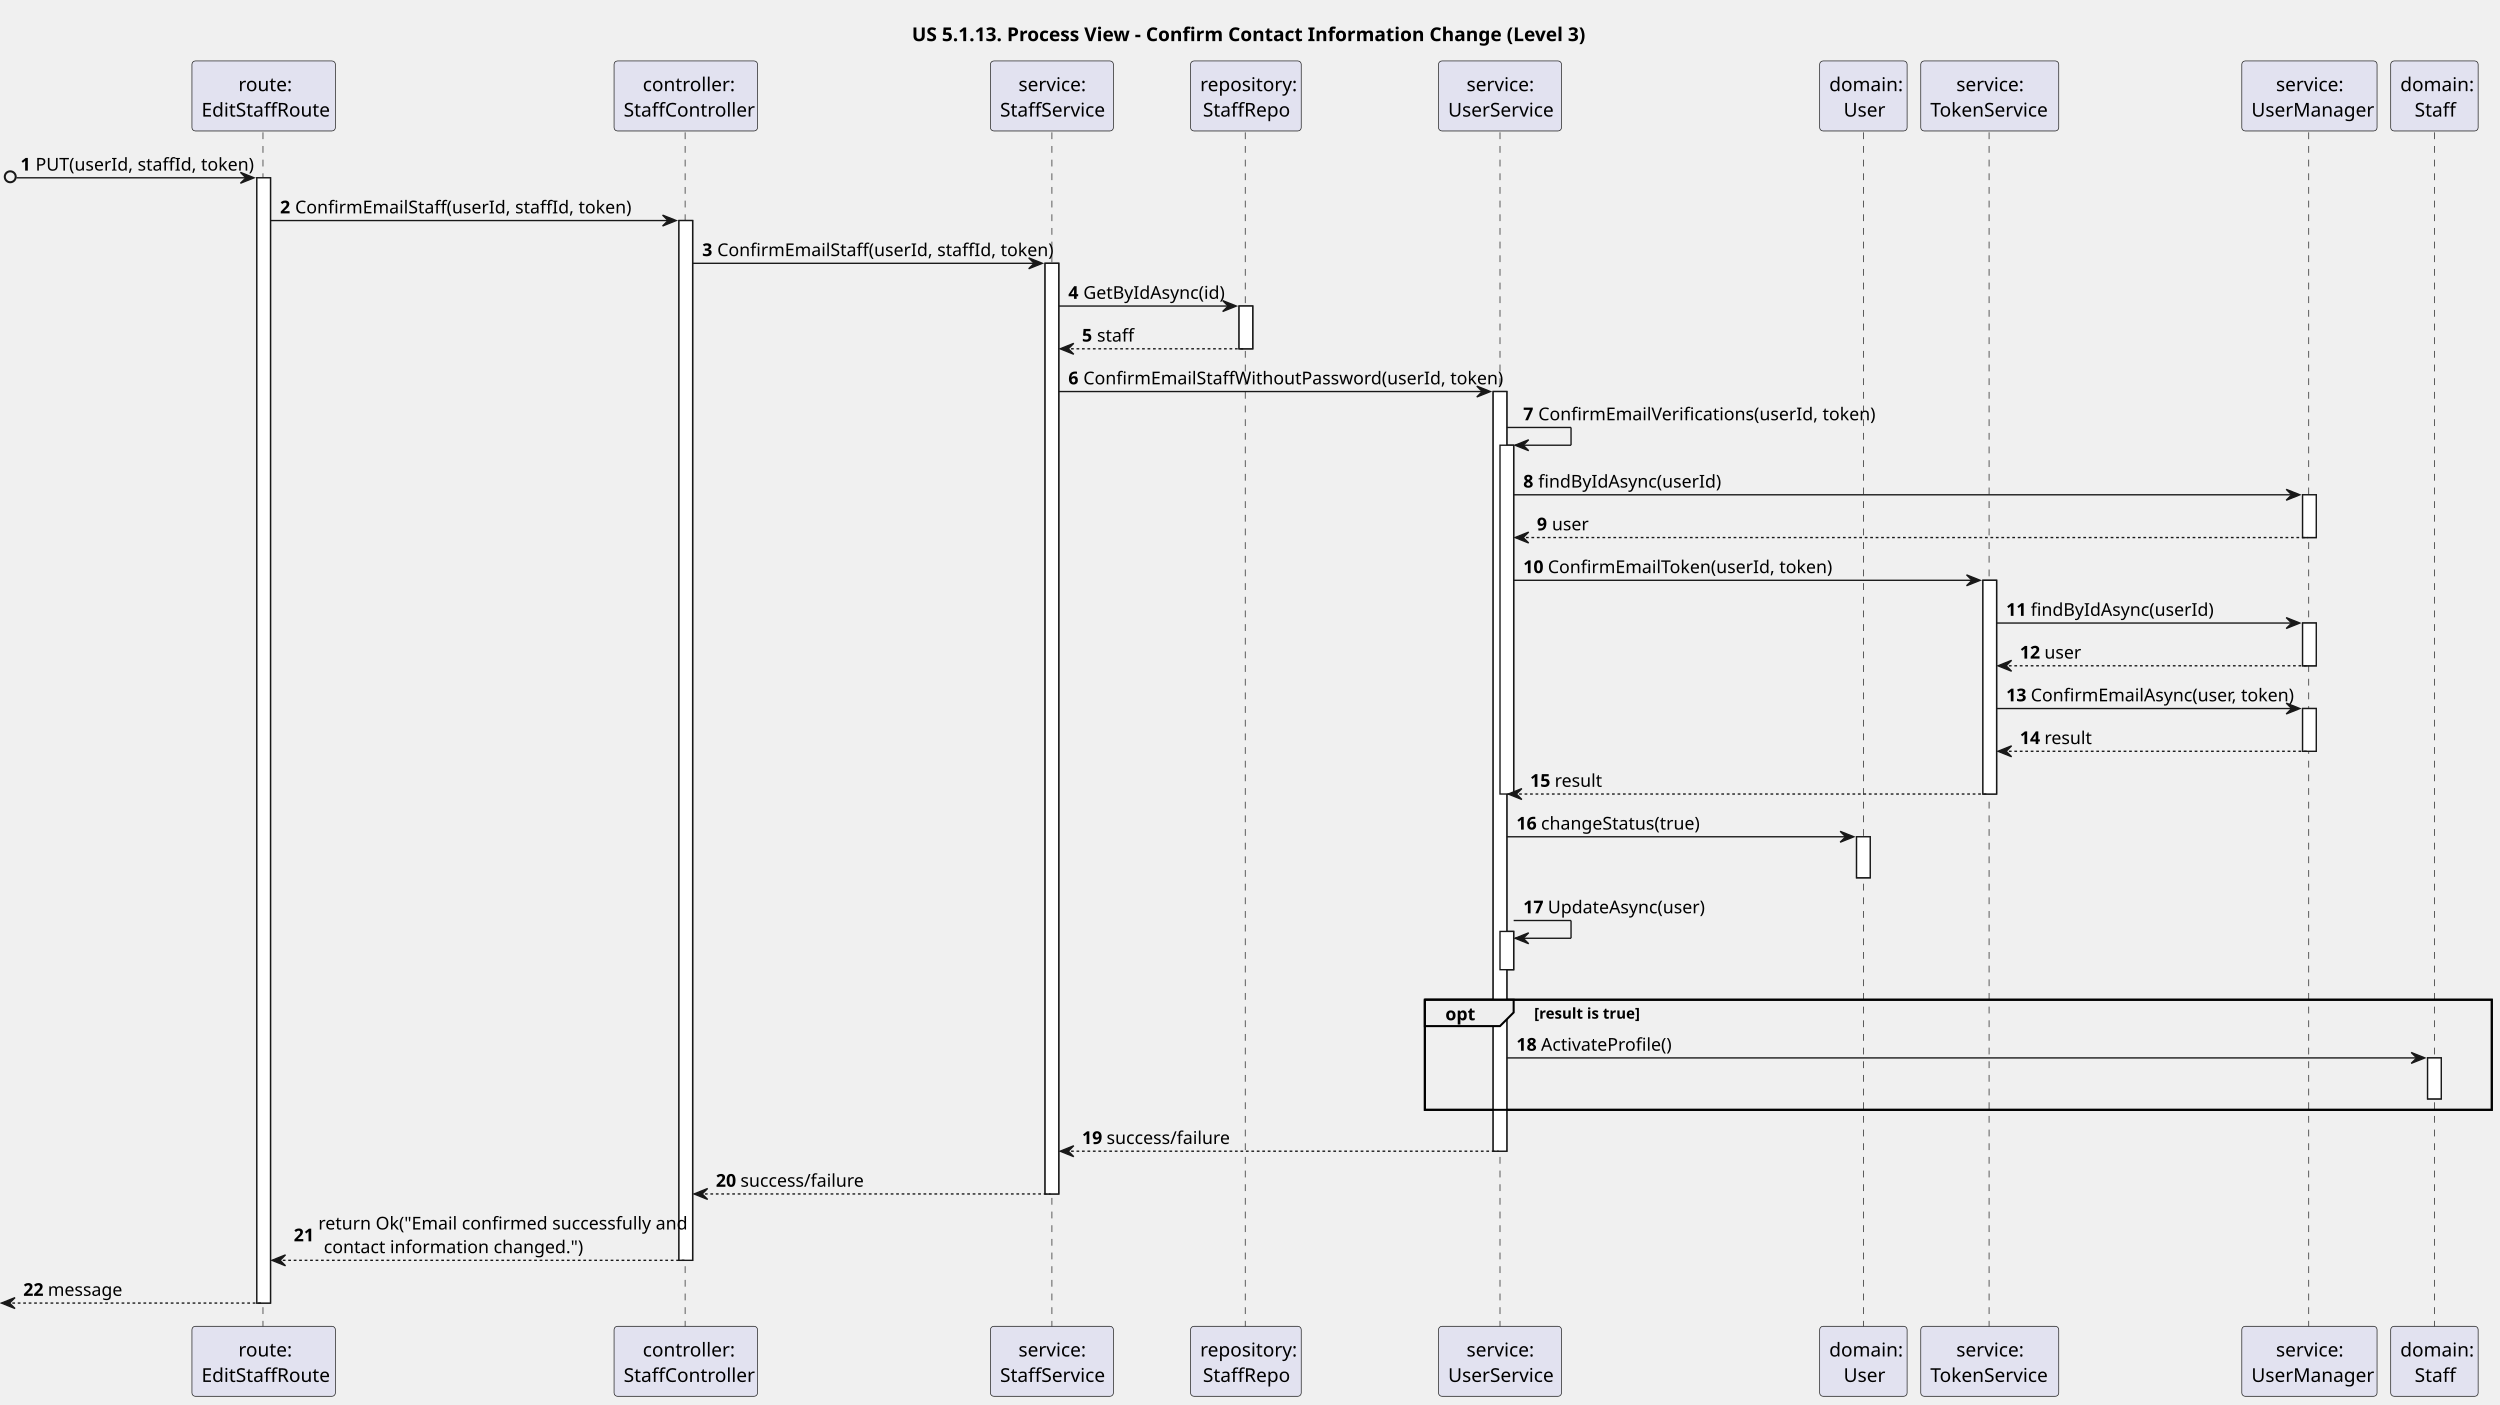
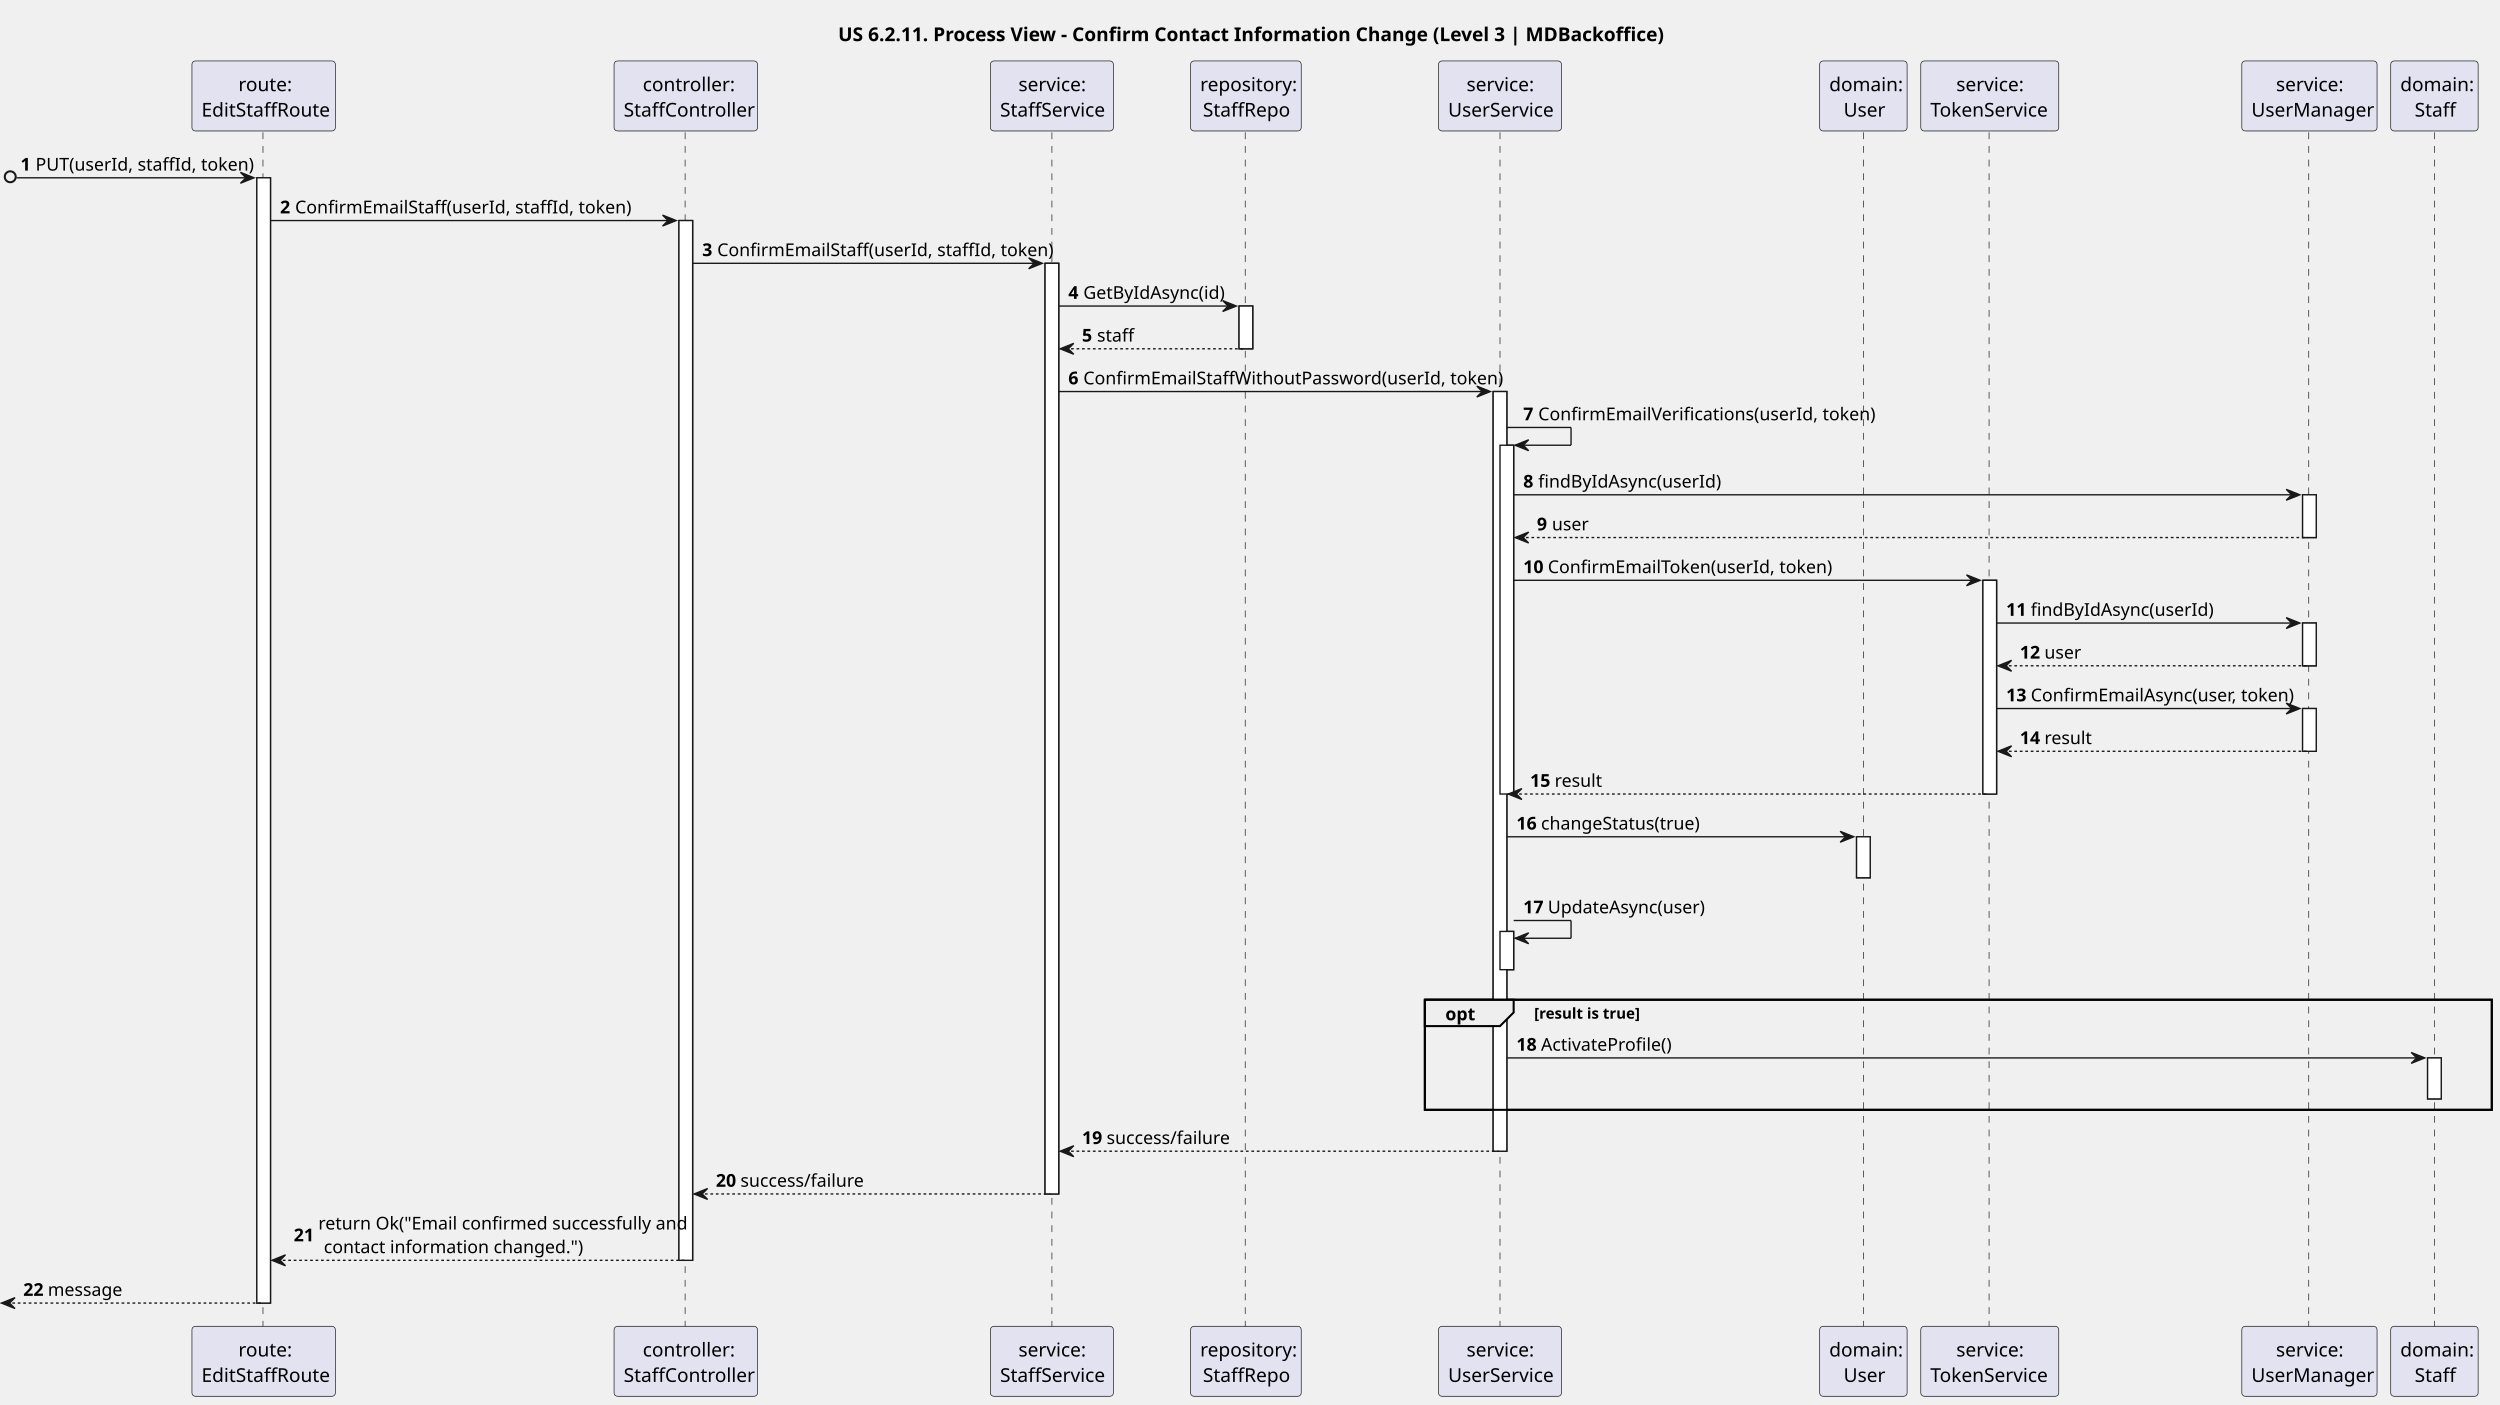
<svg xmlns="http://www.w3.org/2000/svg" contentStyleType="text/css" height="1028px" preserveAspectRatio="none" style="width:1830px;height:1028px;background:#FFFFFF;" version="1.1" viewBox="0 0 1830 1028" width="1830px" zoomAndPan="magnify">
  <defs />
  <g>
-     <text fill="#000000" font-family="sans-serif" font-size="14" font-weight="bold" lengthAdjust="spacing" textLength="498" x="667.5" y="30.107">US 5.1.13. Process View - Confirm Contact Information Change (Level 3)</text>
+     <text fill="#000000" font-family="sans-serif" font-size="14" font-weight="bold" lengthAdjust="spacing" textLength="606" x="613.5" y="30.107">US 6.2.11. Process View - Confirm Contact Information Change (Level 3 | MDBackoffice)</text>
    <rect fill="#FFFFFF" height="823.693" style="stroke:#181818;stroke-width:1.0;" width="10" x="188" y="130.154" />
    <rect fill="#FFFFFF" height="761.111" style="stroke:#181818;stroke-width:1.0;" width="10" x="497" y="161.445" />
    <rect fill="#FFFFFF" height="681.238" style="stroke:#181818;stroke-width:1.0;" width="10" x="765" y="192.736" />
    <rect fill="#FFFFFF" height="31.291" style="stroke:#181818;stroke-width:1.0;" width="10" x="907" y="224.027" />
    <rect fill="#FFFFFF" height="556.074" style="stroke:#181818;stroke-width:1.0;" width="10" x="1093" y="286.609" />
    <rect fill="#FFFFFF" height="255.328" style="stroke:#181818;stroke-width:1.0;" width="10" x="1098" y="325.9" />
    <rect fill="#FFFFFF" height="28" style="stroke:#181818;stroke-width:1.0;" width="10" x="1098" y="681.811" />
    <rect fill="#FFFFFF" height="30" style="stroke:#181818;stroke-width:1.0;" width="10" x="1359" y="612.519" />
    <rect fill="#FFFFFF" height="156.455" style="stroke:#181818;stroke-width:1.0;" width="10" x="1451.5" y="424.773" />
    <rect fill="#FFFFFF" height="31.291" style="stroke:#181818;stroke-width:1.0;" width="10" x="1685.5" y="362.191" />
    <rect fill="#FFFFFF" height="31.291" style="stroke:#181818;stroke-width:1.0;" width="10" x="1685.5" y="456.065" />
    <rect fill="#FFFFFF" height="31.291" style="stroke:#181818;stroke-width:1.0;" width="10" x="1685.5" y="518.646" />
    <rect fill="#FFFFFF" height="30" style="stroke:#181818;stroke-width:1.0;" width="10" x="1777" y="774.393" />
    <rect fill="none" height="80.582" style="stroke:#000000;stroke-width:1.5;" width="781" x="1043" y="731.811" />
    <line style="stroke:#181818;stroke-width:0.5;stroke-dasharray:5.0,5.0;" x1="192.5" x2="192.5" y1="96.863" y2="971.848" />
    <line style="stroke:#181818;stroke-width:0.5;stroke-dasharray:5.0,5.0;" x1="501.5" x2="501.5" y1="96.863" y2="971.848" />
    <line style="stroke:#181818;stroke-width:0.5;stroke-dasharray:5.0,5.0;" x1="770" x2="770" y1="96.863" y2="971.848" />
    <line style="stroke:#181818;stroke-width:0.5;stroke-dasharray:5.0,5.0;" x1="911.5" x2="911.5" y1="96.863" y2="971.848" />
    <line style="stroke:#181818;stroke-width:0.5;stroke-dasharray:5.0,5.0;" x1="1098" x2="1098" y1="96.863" y2="971.848" />
    <line style="stroke:#181818;stroke-width:0.5;stroke-dasharray:5.0,5.0;" x1="1364" x2="1364" y1="96.863" y2="971.848" />
    <line style="stroke:#181818;stroke-width:0.5;stroke-dasharray:5.0,5.0;" x1="1456" x2="1456" y1="96.863" y2="971.848" />
    <line style="stroke:#181818;stroke-width:0.5;stroke-dasharray:5.0,5.0;" x1="1690" x2="1690" y1="96.863" y2="971.848" />
    <line style="stroke:#181818;stroke-width:0.5;stroke-dasharray:5.0,5.0;" x1="1782" x2="1782" y1="96.863" y2="971.848" />
    <rect fill="#E2E2F0" height="51.242" rx="2.5" ry="2.5" style="stroke:#181818;stroke-width:0.5;" width="105" x="140.5" y="44.621" />
    <text fill="#000000" font-family="sans-serif" font-size="14" lengthAdjust="spacing" textLength="37" x="174.5" y="66.728">route:</text>
    <text fill="#000000" font-family="sans-serif" font-size="14" lengthAdjust="spacing" textLength="91" x="147.5" y="85.35">EditStaffRoute</text>
    <rect fill="#E2E2F0" height="51.242" rx="2.5" ry="2.5" style="stroke:#181818;stroke-width:0.5;" width="105" x="140.5" y="970.848" />
    <text fill="#000000" font-family="sans-serif" font-size="14" lengthAdjust="spacing" textLength="37" x="174.5" y="992.955">route:</text>
    <text fill="#000000" font-family="sans-serif" font-size="14" lengthAdjust="spacing" textLength="91" x="147.5" y="1011.576">EditStaffRoute</text>
    <rect fill="#E2E2F0" height="51.242" rx="2.5" ry="2.5" style="stroke:#181818;stroke-width:0.5;" width="105" x="449.5" y="44.621" />
    <text fill="#000000" font-family="sans-serif" font-size="14" lengthAdjust="spacing" textLength="63" x="470.5" y="66.728">controller:</text>
    <text fill="#000000" font-family="sans-serif" font-size="14" lengthAdjust="spacing" textLength="91" x="456.5" y="85.35">StaffController</text>
    <rect fill="#E2E2F0" height="51.242" rx="2.5" ry="2.5" style="stroke:#181818;stroke-width:0.5;" width="105" x="449.5" y="970.848" />
    <text fill="#000000" font-family="sans-serif" font-size="14" lengthAdjust="spacing" textLength="63" x="470.5" y="992.955">controller:</text>
    <text fill="#000000" font-family="sans-serif" font-size="14" lengthAdjust="spacing" textLength="91" x="456.5" y="1011.576">StaffController</text>
    <rect fill="#E2E2F0" height="51.242" rx="2.5" ry="2.5" style="stroke:#181818;stroke-width:0.5;" width="90" x="725" y="44.621" />
    <text fill="#000000" font-family="sans-serif" font-size="14" lengthAdjust="spacing" textLength="49" x="745.5" y="66.728">service:</text>
    <text fill="#000000" font-family="sans-serif" font-size="14" lengthAdjust="spacing" textLength="76" x="732" y="85.35">StaffService</text>
    <rect fill="#E2E2F0" height="51.242" rx="2.5" ry="2.5" style="stroke:#181818;stroke-width:0.5;" width="90" x="725" y="970.848" />
    <text fill="#000000" font-family="sans-serif" font-size="14" lengthAdjust="spacing" textLength="49" x="745.5" y="992.955">service:</text>
    <text fill="#000000" font-family="sans-serif" font-size="14" lengthAdjust="spacing" textLength="76" x="732" y="1011.576">StaffService</text>
    <rect fill="#E2E2F0" height="51.242" rx="2.5" ry="2.5" style="stroke:#181818;stroke-width:0.5;" width="81" x="871.5" y="44.621" />
    <text fill="#000000" font-family="sans-serif" font-size="14" lengthAdjust="spacing" textLength="67" x="878.5" y="66.728">repository:</text>
    <text fill="#000000" font-family="sans-serif" font-size="14" lengthAdjust="spacing" textLength="63" x="880.5" y="85.35">StaffRepo</text>
    <rect fill="#E2E2F0" height="51.242" rx="2.5" ry="2.5" style="stroke:#181818;stroke-width:0.5;" width="81" x="871.5" y="970.848" />
    <text fill="#000000" font-family="sans-serif" font-size="14" lengthAdjust="spacing" textLength="67" x="878.5" y="992.955">repository:</text>
    <text fill="#000000" font-family="sans-serif" font-size="14" lengthAdjust="spacing" textLength="63" x="880.5" y="1011.576">StaffRepo</text>
    <rect fill="#E2E2F0" height="51.242" rx="2.5" ry="2.5" style="stroke:#181818;stroke-width:0.5;" width="90" x="1053" y="44.621" />
    <text fill="#000000" font-family="sans-serif" font-size="14" lengthAdjust="spacing" textLength="49" x="1073.5" y="66.728">service:</text>
    <text fill="#000000" font-family="sans-serif" font-size="14" lengthAdjust="spacing" textLength="76" x="1060" y="85.35">UserService</text>
    <rect fill="#E2E2F0" height="51.242" rx="2.5" ry="2.5" style="stroke:#181818;stroke-width:0.5;" width="90" x="1053" y="970.848" />
    <text fill="#000000" font-family="sans-serif" font-size="14" lengthAdjust="spacing" textLength="49" x="1073.5" y="992.955">service:</text>
    <text fill="#000000" font-family="sans-serif" font-size="14" lengthAdjust="spacing" textLength="76" x="1060" y="1011.576">UserService</text>
    <rect fill="#E2E2F0" height="51.242" rx="2.5" ry="2.5" style="stroke:#181818;stroke-width:0.5;" width="64" x="1332" y="44.621" />
    <text fill="#000000" font-family="sans-serif" font-size="14" lengthAdjust="spacing" textLength="50" x="1339" y="66.728">domain:</text>
    <text fill="#000000" font-family="sans-serif" font-size="14" lengthAdjust="spacing" textLength="29" x="1349.5" y="85.35">User</text>
    <rect fill="#E2E2F0" height="51.242" rx="2.5" ry="2.5" style="stroke:#181818;stroke-width:0.5;" width="64" x="1332" y="970.848" />
    <text fill="#000000" font-family="sans-serif" font-size="14" lengthAdjust="spacing" textLength="50" x="1339" y="992.955">domain:</text>
    <text fill="#000000" font-family="sans-serif" font-size="14" lengthAdjust="spacing" textLength="29" x="1349.5" y="1011.576">User</text>
    <rect fill="#E2E2F0" height="51.242" rx="2.5" ry="2.5" style="stroke:#181818;stroke-width:0.5;" width="101" x="1406" y="44.621" />
    <text fill="#000000" font-family="sans-serif" font-size="14" lengthAdjust="spacing" textLength="49" x="1432" y="66.728">service:</text>
    <text fill="#000000" font-family="sans-serif" font-size="14" lengthAdjust="spacing" textLength="87" x="1413" y="85.35">TokenService</text>
    <rect fill="#E2E2F0" height="51.242" rx="2.5" ry="2.5" style="stroke:#181818;stroke-width:0.5;" width="101" x="1406" y="970.848" />
    <text fill="#000000" font-family="sans-serif" font-size="14" lengthAdjust="spacing" textLength="49" x="1432" y="992.955">service:</text>
    <text fill="#000000" font-family="sans-serif" font-size="14" lengthAdjust="spacing" textLength="87" x="1413" y="1011.576">TokenService</text>
    <rect fill="#E2E2F0" height="51.242" rx="2.5" ry="2.5" style="stroke:#181818;stroke-width:0.5;" width="99" x="1641" y="44.621" />
    <text fill="#000000" font-family="sans-serif" font-size="14" lengthAdjust="spacing" textLength="49" x="1666" y="66.728">service:</text>
    <text fill="#000000" font-family="sans-serif" font-size="14" lengthAdjust="spacing" textLength="85" x="1648" y="85.35">UserManager</text>
    <rect fill="#E2E2F0" height="51.242" rx="2.5" ry="2.5" style="stroke:#181818;stroke-width:0.5;" width="99" x="1641" y="970.848" />
    <text fill="#000000" font-family="sans-serif" font-size="14" lengthAdjust="spacing" textLength="49" x="1666" y="992.955">service:</text>
    <text fill="#000000" font-family="sans-serif" font-size="14" lengthAdjust="spacing" textLength="85" x="1648" y="1011.576">UserManager</text>
    <rect fill="#E2E2F0" height="51.242" rx="2.5" ry="2.5" style="stroke:#181818;stroke-width:0.5;" width="64" x="1750" y="44.621" />
    <text fill="#000000" font-family="sans-serif" font-size="14" lengthAdjust="spacing" textLength="50" x="1757" y="66.728">domain:</text>
    <text fill="#000000" font-family="sans-serif" font-size="14" lengthAdjust="spacing" textLength="29" x="1767.5" y="85.35">Staff</text>
    <rect fill="#E2E2F0" height="51.242" rx="2.5" ry="2.5" style="stroke:#181818;stroke-width:0.5;" width="64" x="1750" y="970.848" />
    <text fill="#000000" font-family="sans-serif" font-size="14" lengthAdjust="spacing" textLength="50" x="1757" y="992.955">domain:</text>
    <text fill="#000000" font-family="sans-serif" font-size="14" lengthAdjust="spacing" textLength="29" x="1767.5" y="1011.576">Staff</text>
    <rect fill="#FFFFFF" height="823.693" style="stroke:#181818;stroke-width:1.0;" width="10" x="188" y="130.154" />
    <rect fill="#FFFFFF" height="761.111" style="stroke:#181818;stroke-width:1.0;" width="10" x="497" y="161.445" />
    <rect fill="#FFFFFF" height="681.238" style="stroke:#181818;stroke-width:1.0;" width="10" x="765" y="192.736" />
    <rect fill="#FFFFFF" height="31.291" style="stroke:#181818;stroke-width:1.0;" width="10" x="907" y="224.027" />
    <rect fill="#FFFFFF" height="556.074" style="stroke:#181818;stroke-width:1.0;" width="10" x="1093" y="286.609" />
    <rect fill="#FFFFFF" height="255.328" style="stroke:#181818;stroke-width:1.0;" width="10" x="1098" y="325.9" />
    <rect fill="#FFFFFF" height="28" style="stroke:#181818;stroke-width:1.0;" width="10" x="1098" y="681.811" />
    <rect fill="#FFFFFF" height="30" style="stroke:#181818;stroke-width:1.0;" width="10" x="1359" y="612.519" />
    <rect fill="#FFFFFF" height="156.455" style="stroke:#181818;stroke-width:1.0;" width="10" x="1451.5" y="424.773" />
    <rect fill="#FFFFFF" height="31.291" style="stroke:#181818;stroke-width:1.0;" width="10" x="1685.5" y="362.191" />
    <rect fill="#FFFFFF" height="31.291" style="stroke:#181818;stroke-width:1.0;" width="10" x="1685.5" y="456.065" />
    <rect fill="#FFFFFF" height="31.291" style="stroke:#181818;stroke-width:1.0;" width="10" x="1685.5" y="518.646" />
    <rect fill="#FFFFFF" height="30" style="stroke:#181818;stroke-width:1.0;" width="10" x="1777" y="774.393" />
    <ellipse cx="7.5" cy="129.404" fill="none" rx="4" ry="4" style="stroke:#181818;stroke-width:1.5;" />
    <polygon fill="#181818" points="176,126.154,186,130.154,176,134.154,180,130.154" style="stroke:#181818;stroke-width:1.0;" />
    <line style="stroke:#181818;stroke-width:1.0;" x1="12" x2="182" y1="130.154" y2="130.154" />
    <text fill="#000000" font-family="sans-serif" font-size="13" font-weight="bold" lengthAdjust="spacing" textLength="7" x="15" y="124.892">1</text>
    <text fill="#000000" font-family="sans-serif" font-size="13" lengthAdjust="spacing" textLength="150" x="26" y="124.892">PUT(userId, staffId, token)</text>
    <polygon fill="#181818" points="485,157.445,495,161.445,485,165.445,489,161.445" style="stroke:#181818;stroke-width:1.0;" />
    <line style="stroke:#181818;stroke-width:1.0;" x1="198" x2="491" y1="161.445" y2="161.445" />
    <text fill="#000000" font-family="sans-serif" font-size="13" font-weight="bold" lengthAdjust="spacing" textLength="7" x="205" y="156.183">2</text>
    <text fill="#000000" font-family="sans-serif" font-size="13" lengthAdjust="spacing" textLength="228" x="216" y="156.183">ConfirmEmailStaff(userId, staffId, token)</text>
    <polygon fill="#181818" points="753,188.736,763,192.736,753,196.736,757,192.736" style="stroke:#181818;stroke-width:1.0;" />
    <line style="stroke:#181818;stroke-width:1.0;" x1="507" x2="759" y1="192.736" y2="192.736" />
    <text fill="#000000" font-family="sans-serif" font-size="13" font-weight="bold" lengthAdjust="spacing" textLength="7" x="514" y="187.474">3</text>
    <text fill="#000000" font-family="sans-serif" font-size="13" lengthAdjust="spacing" textLength="228" x="525" y="187.474">ConfirmEmailStaff(userId, staffId, token)</text>
    <polygon fill="#181818" points="895,220.027,905,224.027,895,228.027,899,224.027" style="stroke:#181818;stroke-width:1.0;" />
    <line style="stroke:#181818;stroke-width:1.0;" x1="775" x2="901" y1="224.027" y2="224.027" />
    <text fill="#000000" font-family="sans-serif" font-size="13" font-weight="bold" lengthAdjust="spacing" textLength="7" x="782" y="218.765">4</text>
    <text fill="#000000" font-family="sans-serif" font-size="13" lengthAdjust="spacing" textLength="102" x="793" y="218.765">GetByIdAsync(id)</text>
    <polygon fill="#181818" points="786,251.318,776,255.318,786,259.318,782,255.318" style="stroke:#181818;stroke-width:1.0;" />
    <line style="stroke:#181818;stroke-width:1.0;stroke-dasharray:2.0,2.0;" x1="780" x2="911" y1="255.318" y2="255.318" />
    <text fill="#000000" font-family="sans-serif" font-size="13" font-weight="bold" lengthAdjust="spacing" textLength="7" x="792" y="250.056">5</text>
    <text fill="#000000" font-family="sans-serif" font-size="13" lengthAdjust="spacing" textLength="24" x="803" y="250.056">staff</text>
    <polygon fill="#181818" points="1081,282.609,1091,286.609,1081,290.609,1085,286.609" style="stroke:#181818;stroke-width:1.0;" />
    <line style="stroke:#181818;stroke-width:1.0;" x1="775" x2="1087" y1="286.609" y2="286.609" />
    <text fill="#000000" font-family="sans-serif" font-size="13" font-weight="bold" lengthAdjust="spacing" textLength="7" x="782" y="281.347">6</text>
    <text fill="#000000" font-family="sans-serif" font-size="13" lengthAdjust="spacing" textLength="288" x="793" y="281.347">ConfirmEmailStaffWithoutPassword(userId, token)</text>
    <line style="stroke:#181818;stroke-width:1.0;" x1="1103" x2="1150" y1="312.9" y2="312.9" />
    <line style="stroke:#181818;stroke-width:1.0;" x1="1150" x2="1150" y1="312.9" y2="325.9" />
    <line style="stroke:#181818;stroke-width:1.0;" x1="1109" x2="1150" y1="325.9" y2="325.9" />
    <polygon fill="#181818" points="1119,321.9,1109,325.9,1119,329.9,1115,325.9" style="stroke:#181818;stroke-width:1.0;" />
    <text fill="#000000" font-family="sans-serif" font-size="13" font-weight="bold" lengthAdjust="spacing" textLength="7" x="1115" y="307.638">7</text>
    <text fill="#000000" font-family="sans-serif" font-size="13" lengthAdjust="spacing" textLength="231" x="1126" y="307.638">ConfirmEmailVerifications(userId, token)</text>
    <polygon fill="#181818" points="1673.5,358.191,1683.5,362.191,1673.5,366.191,1677.5,362.191" style="stroke:#181818;stroke-width:1.0;" />
    <line style="stroke:#181818;stroke-width:1.0;" x1="1108" x2="1679.5" y1="362.191" y2="362.191" />
    <text fill="#000000" font-family="sans-serif" font-size="13" font-weight="bold" lengthAdjust="spacing" textLength="7" x="1115" y="356.929">8</text>
    <text fill="#000000" font-family="sans-serif" font-size="13" lengthAdjust="spacing" textLength="126" x="1126" y="356.929">findByIdAsync(userId)</text>
    <polygon fill="#181818" points="1119,389.482,1109,393.482,1119,397.482,1115,393.482" style="stroke:#181818;stroke-width:1.0;" />
    <line style="stroke:#181818;stroke-width:1.0;stroke-dasharray:2.0,2.0;" x1="1113" x2="1689.5" y1="393.482" y2="393.482" />
    <text fill="#000000" font-family="sans-serif" font-size="13" font-weight="bold" lengthAdjust="spacing" textLength="7" x="1125" y="388.22">9</text>
    <text fill="#000000" font-family="sans-serif" font-size="13" lengthAdjust="spacing" textLength="25" x="1136" y="388.22">user</text>
    <polygon fill="#181818" points="1439.5,420.773,1449.5,424.773,1439.5,428.773,1443.5,424.773" style="stroke:#181818;stroke-width:1.0;" />
    <line style="stroke:#181818;stroke-width:1.0;" x1="1108" x2="1445.5" y1="424.773" y2="424.773" />
    <text fill="#000000" font-family="sans-serif" font-size="13" font-weight="bold" lengthAdjust="spacing" textLength="14" x="1115" y="419.511">10</text>
    <text fill="#000000" font-family="sans-serif" font-size="13" lengthAdjust="spacing" textLength="195" x="1133" y="419.511">ConfirmEmailToken(userId, token)</text>
    <polygon fill="#181818" points="1673.5,452.065,1683.5,456.065,1673.5,460.065,1677.5,456.065" style="stroke:#181818;stroke-width:1.0;" />
    <line style="stroke:#181818;stroke-width:1.0;" x1="1461.5" x2="1679.5" y1="456.065" y2="456.065" />
    <text fill="#000000" font-family="sans-serif" font-size="13" font-weight="bold" lengthAdjust="spacing" textLength="14" x="1468.5" y="450.802">11</text>
    <text fill="#000000" font-family="sans-serif" font-size="13" lengthAdjust="spacing" textLength="126" x="1486.5" y="450.802">findByIdAsync(userId)</text>
    <polygon fill="#181818" points="1472.5,483.356,1462.5,487.356,1472.5,491.356,1468.5,487.356" style="stroke:#181818;stroke-width:1.0;" />
    <line style="stroke:#181818;stroke-width:1.0;stroke-dasharray:2.0,2.0;" x1="1466.5" x2="1689.5" y1="487.356" y2="487.356" />
    <text fill="#000000" font-family="sans-serif" font-size="13" font-weight="bold" lengthAdjust="spacing" textLength="14" x="1478.5" y="482.093">12</text>
    <text fill="#000000" font-family="sans-serif" font-size="13" lengthAdjust="spacing" textLength="25" x="1496.5" y="482.093">user</text>
    <polygon fill="#181818" points="1673.5,514.646,1683.5,518.646,1673.5,522.646,1677.5,518.646" style="stroke:#181818;stroke-width:1.0;" />
    <line style="stroke:#181818;stroke-width:1.0;" x1="1461.5" x2="1679.5" y1="518.646" y2="518.646" />
    <text fill="#000000" font-family="sans-serif" font-size="13" font-weight="bold" lengthAdjust="spacing" textLength="14" x="1468.5" y="513.384">13</text>
    <text fill="#000000" font-family="sans-serif" font-size="13" lengthAdjust="spacing" textLength="187" x="1486.5" y="513.384">ConfirmEmailAsync(user, token)</text>
    <polygon fill="#181818" points="1472.5,545.938,1462.5,549.938,1472.5,553.938,1468.5,549.938" style="stroke:#181818;stroke-width:1.0;" />
    <line style="stroke:#181818;stroke-width:1.0;stroke-dasharray:2.0,2.0;" x1="1466.5" x2="1689.5" y1="549.938" y2="549.938" />
    <text fill="#000000" font-family="sans-serif" font-size="13" font-weight="bold" lengthAdjust="spacing" textLength="14" x="1478.5" y="544.675">14</text>
    <text fill="#000000" font-family="sans-serif" font-size="13" lengthAdjust="spacing" textLength="32" x="1496.5" y="544.675">result</text>
    <polygon fill="#181818" points="1114,577.229,1104,581.229,1114,585.229,1110,581.229" style="stroke:#181818;stroke-width:1.0;" />
    <line style="stroke:#181818;stroke-width:1.0;stroke-dasharray:2.0,2.0;" x1="1108" x2="1455.5" y1="581.229" y2="581.229" />
    <text fill="#000000" font-family="sans-serif" font-size="13" font-weight="bold" lengthAdjust="spacing" textLength="14" x="1120" y="575.966">15</text>
    <text fill="#000000" font-family="sans-serif" font-size="13" lengthAdjust="spacing" textLength="32" x="1138" y="575.966">result</text>
    <polygon fill="#181818" points="1347,608.519,1357,612.519,1347,616.519,1351,612.519" style="stroke:#181818;stroke-width:1.0;" />
    <line style="stroke:#181818;stroke-width:1.0;" x1="1103" x2="1353" y1="612.519" y2="612.519" />
    <text fill="#000000" font-family="sans-serif" font-size="13" font-weight="bold" lengthAdjust="spacing" textLength="14" x="1110" y="607.257">16</text>
    <text fill="#000000" font-family="sans-serif" font-size="13" lengthAdjust="spacing" textLength="110" x="1128" y="607.257">changeStatus(true)</text>
    <line style="stroke:#181818;stroke-width:1.0;" x1="1108" x2="1150" y1="673.811" y2="673.811" />
    <line style="stroke:#181818;stroke-width:1.0;" x1="1150" x2="1150" y1="673.811" y2="686.811" />
    <line style="stroke:#181818;stroke-width:1.0;" x1="1109" x2="1150" y1="686.811" y2="686.811" />
    <polygon fill="#181818" points="1119,682.811,1109,686.811,1119,690.811,1115,686.811" style="stroke:#181818;stroke-width:1.0;" />
    <text fill="#000000" font-family="sans-serif" font-size="13" font-weight="bold" lengthAdjust="spacing" textLength="14" x="1115" y="668.548">17</text>
    <text fill="#000000" font-family="sans-serif" font-size="13" lengthAdjust="spacing" textLength="111" x="1133" y="668.548">UpdateAsync(user)</text>
    <path d="M1043,731.811 L1108,731.811 L1108,741.102 L1098,751.102 L1043,751.102 L1043,731.811 " fill="#EEEEEE" style="stroke:#000000;stroke-width:1.5;" />
    <rect fill="none" height="80.582" style="stroke:#000000;stroke-width:1.5;" width="781" x="1043" y="731.811" />
    <text fill="#000000" font-family="sans-serif" font-size="13" font-weight="bold" lengthAdjust="spacing" textLength="20" x="1058" y="746.839">opt</text>
    <text fill="#000000" font-family="sans-serif" font-size="11" font-weight="bold" lengthAdjust="spacing" textLength="80" x="1123" y="745.681">[result is true]</text>
    <polygon fill="#181818" points="1765,770.393,1775,774.393,1765,778.393,1769,774.393" style="stroke:#181818;stroke-width:1.0;" />
    <line style="stroke:#181818;stroke-width:1.0;" x1="1103" x2="1771" y1="774.393" y2="774.393" />
    <text fill="#000000" font-family="sans-serif" font-size="13" font-weight="bold" lengthAdjust="spacing" textLength="14" x="1110" y="769.13">18</text>
    <text fill="#000000" font-family="sans-serif" font-size="13" lengthAdjust="spacing" textLength="90" x="1128" y="769.13">ActivateProfile()</text>
    <polygon fill="#181818" points="786,838.684,776,842.684,786,846.684,782,842.684" style="stroke:#181818;stroke-width:1.0;" />
    <line style="stroke:#181818;stroke-width:1.0;stroke-dasharray:2.0,2.0;" x1="780" x2="1097" y1="842.684" y2="842.684" />
    <text fill="#000000" font-family="sans-serif" font-size="13" font-weight="bold" lengthAdjust="spacing" textLength="14" x="792" y="837.421">19</text>
    <text fill="#000000" font-family="sans-serif" font-size="13" lengthAdjust="spacing" textLength="87" x="810" y="837.421">success/failure</text>
    <polygon fill="#181818" points="518,869.975,508,873.975,518,877.975,514,873.975" style="stroke:#181818;stroke-width:1.0;" />
    <line style="stroke:#181818;stroke-width:1.0;stroke-dasharray:2.0,2.0;" x1="512" x2="769" y1="873.975" y2="873.975" />
    <text fill="#000000" font-family="sans-serif" font-size="13" font-weight="bold" lengthAdjust="spacing" textLength="14" x="524" y="868.712">20</text>
    <text fill="#000000" font-family="sans-serif" font-size="13" lengthAdjust="spacing" textLength="87" x="542" y="868.712">success/failure</text>
    <polygon fill="#181818" points="209,918.557,199,922.557,209,926.557,205,922.557" style="stroke:#181818;stroke-width:1.0;" />
    <line style="stroke:#181818;stroke-width:1.0;stroke-dasharray:2.0,2.0;" x1="203" x2="501" y1="922.557" y2="922.557" />
    <text fill="#000000" font-family="sans-serif" font-size="13" font-weight="bold" lengthAdjust="spacing" textLength="14" x="215" y="908.648">21</text>
    <text fill="#000000" font-family="sans-serif" font-size="13" lengthAdjust="spacing" textLength="257" x="233" y="900.003">return Ok("Email confirmed successfully and</text>
    <text fill="#000000" font-family="sans-serif" font-size="13" lengthAdjust="spacing" textLength="176" x="237" y="917.294">contact information changed.")</text>
    <polygon fill="#181818" points="11,949.848,1,953.848,11,957.848,7,953.848" style="stroke:#181818;stroke-width:1.0;" />
    <line style="stroke:#181818;stroke-width:1.0;stroke-dasharray:2.0,2.0;" x1="5" x2="192" y1="953.848" y2="953.848" />
    <text fill="#000000" font-family="sans-serif" font-size="13" font-weight="bold" lengthAdjust="spacing" textLength="14" x="17" y="948.585">22</text>
    <text fill="#000000" font-family="sans-serif" font-size="13" lengthAdjust="spacing" textLength="53" x="35" y="948.585">message</text>
  </g>
</svg>
